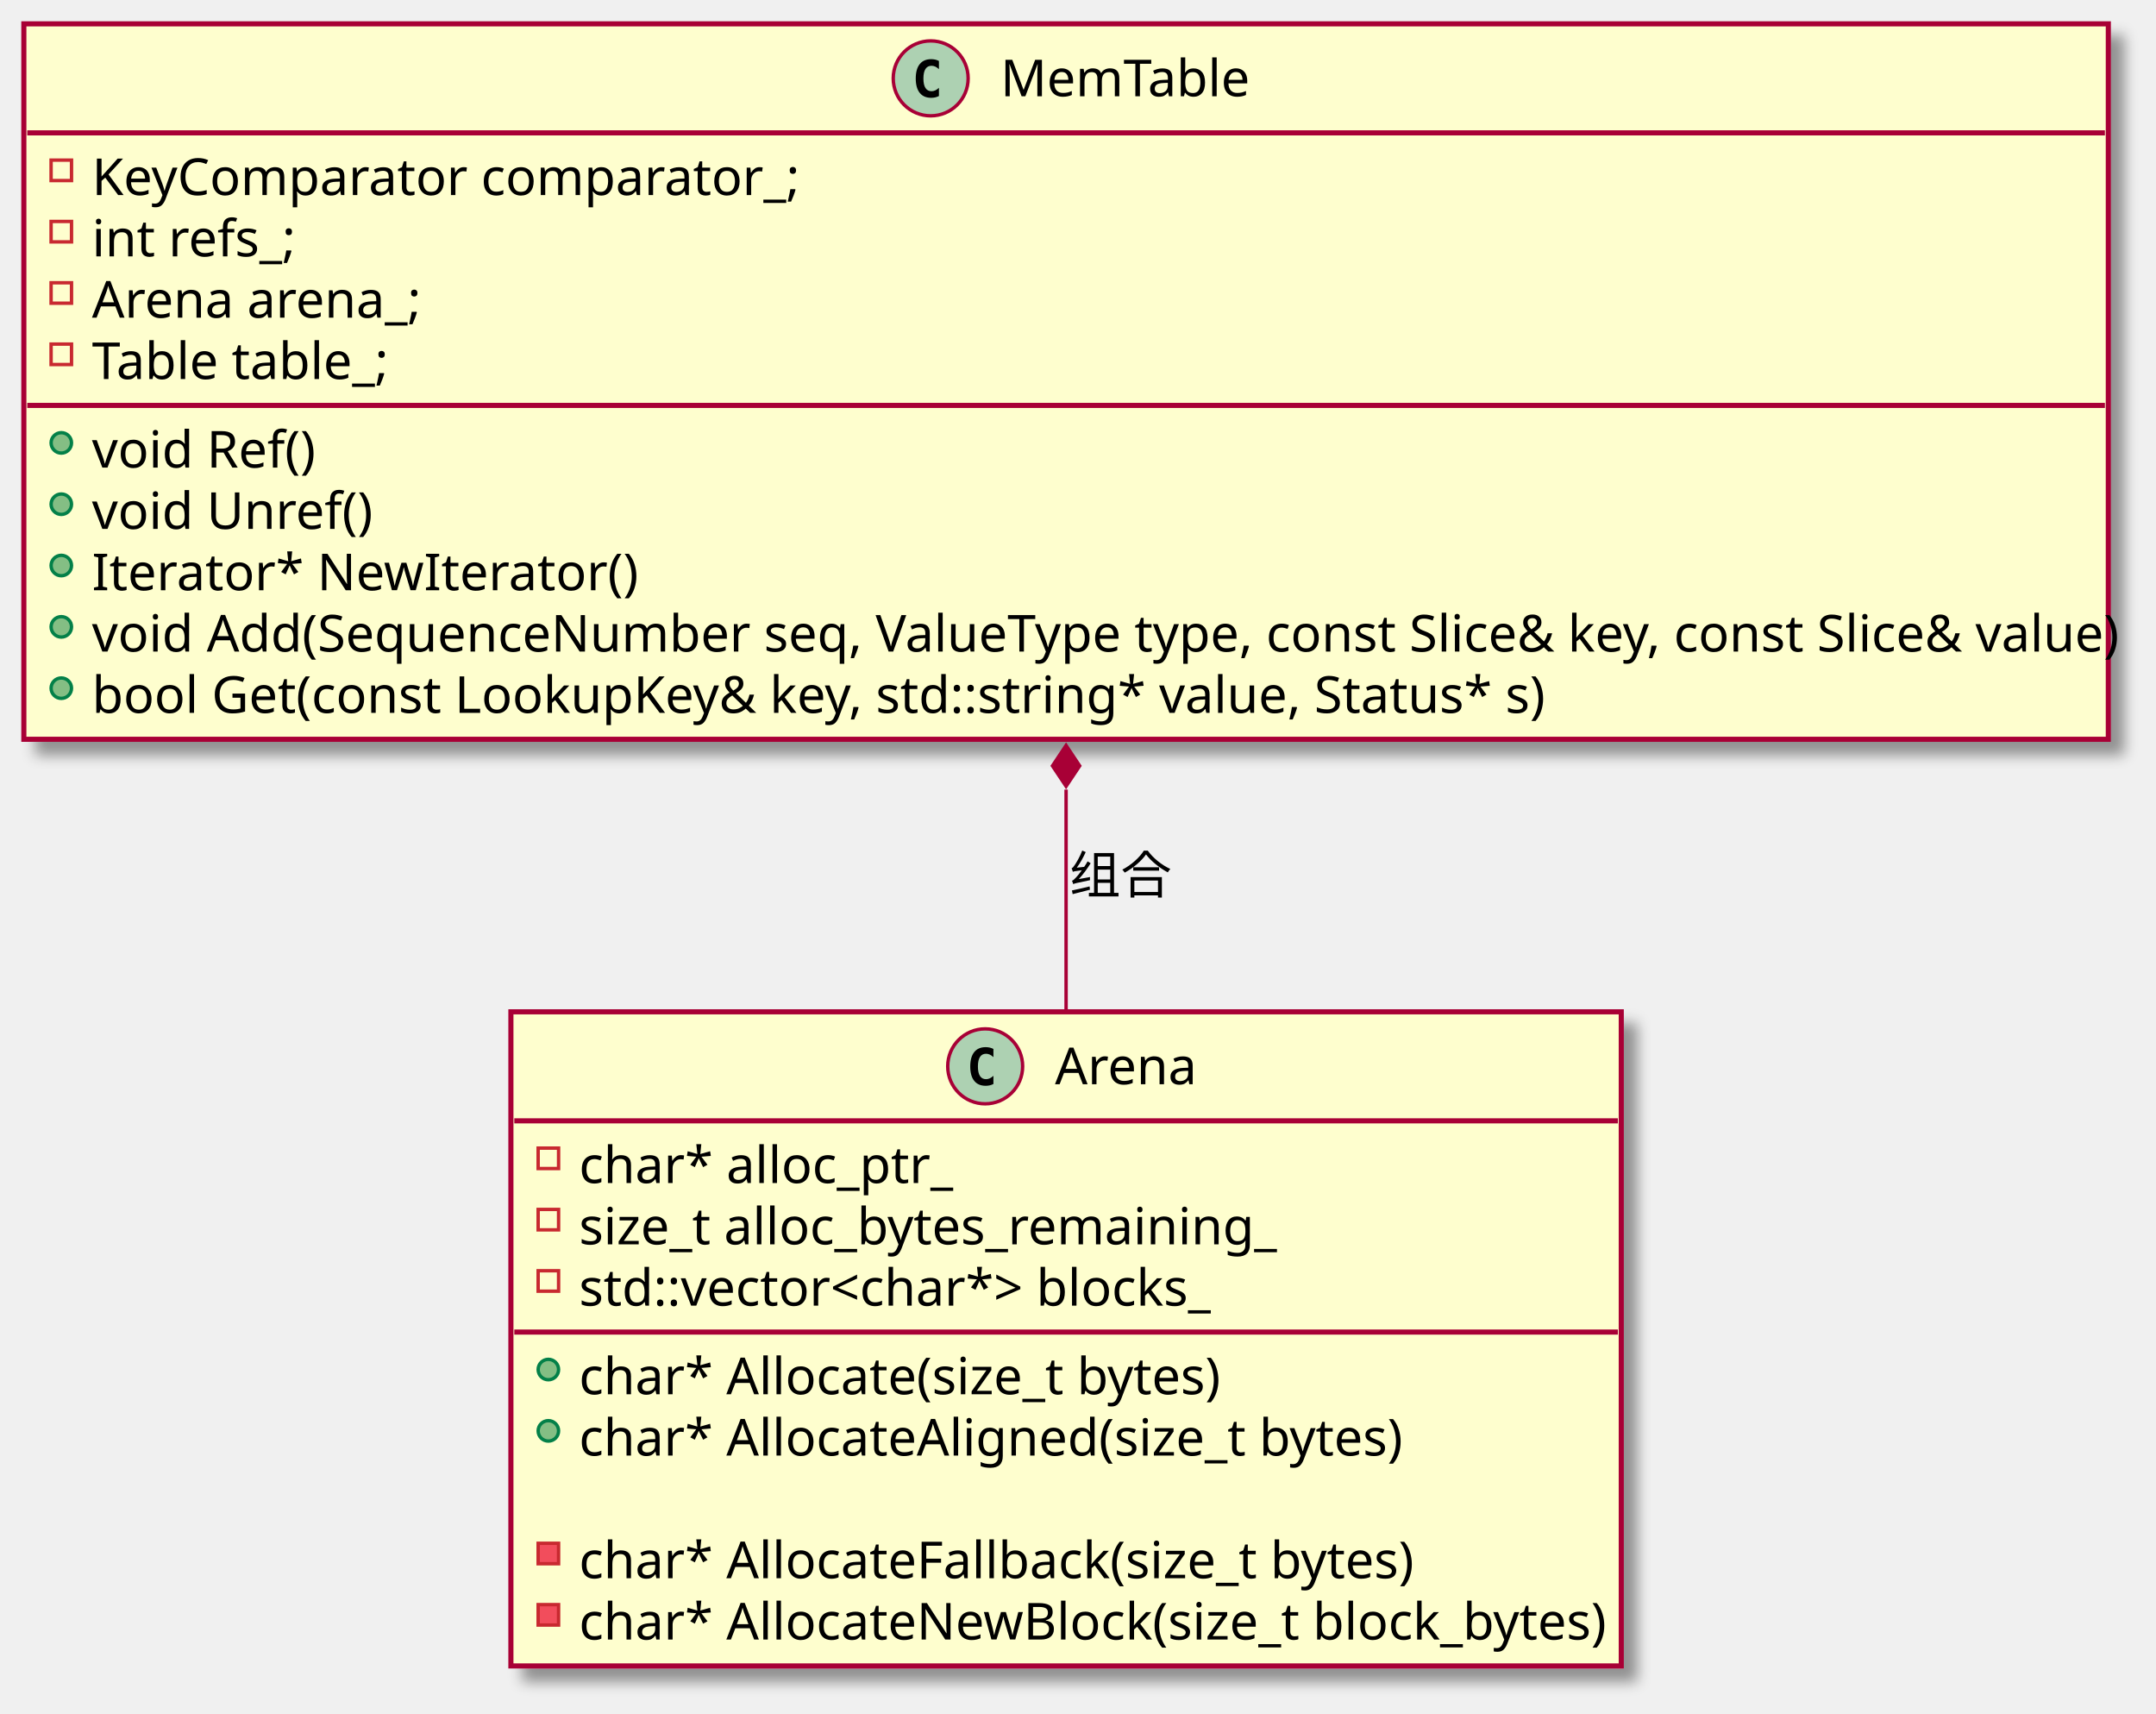
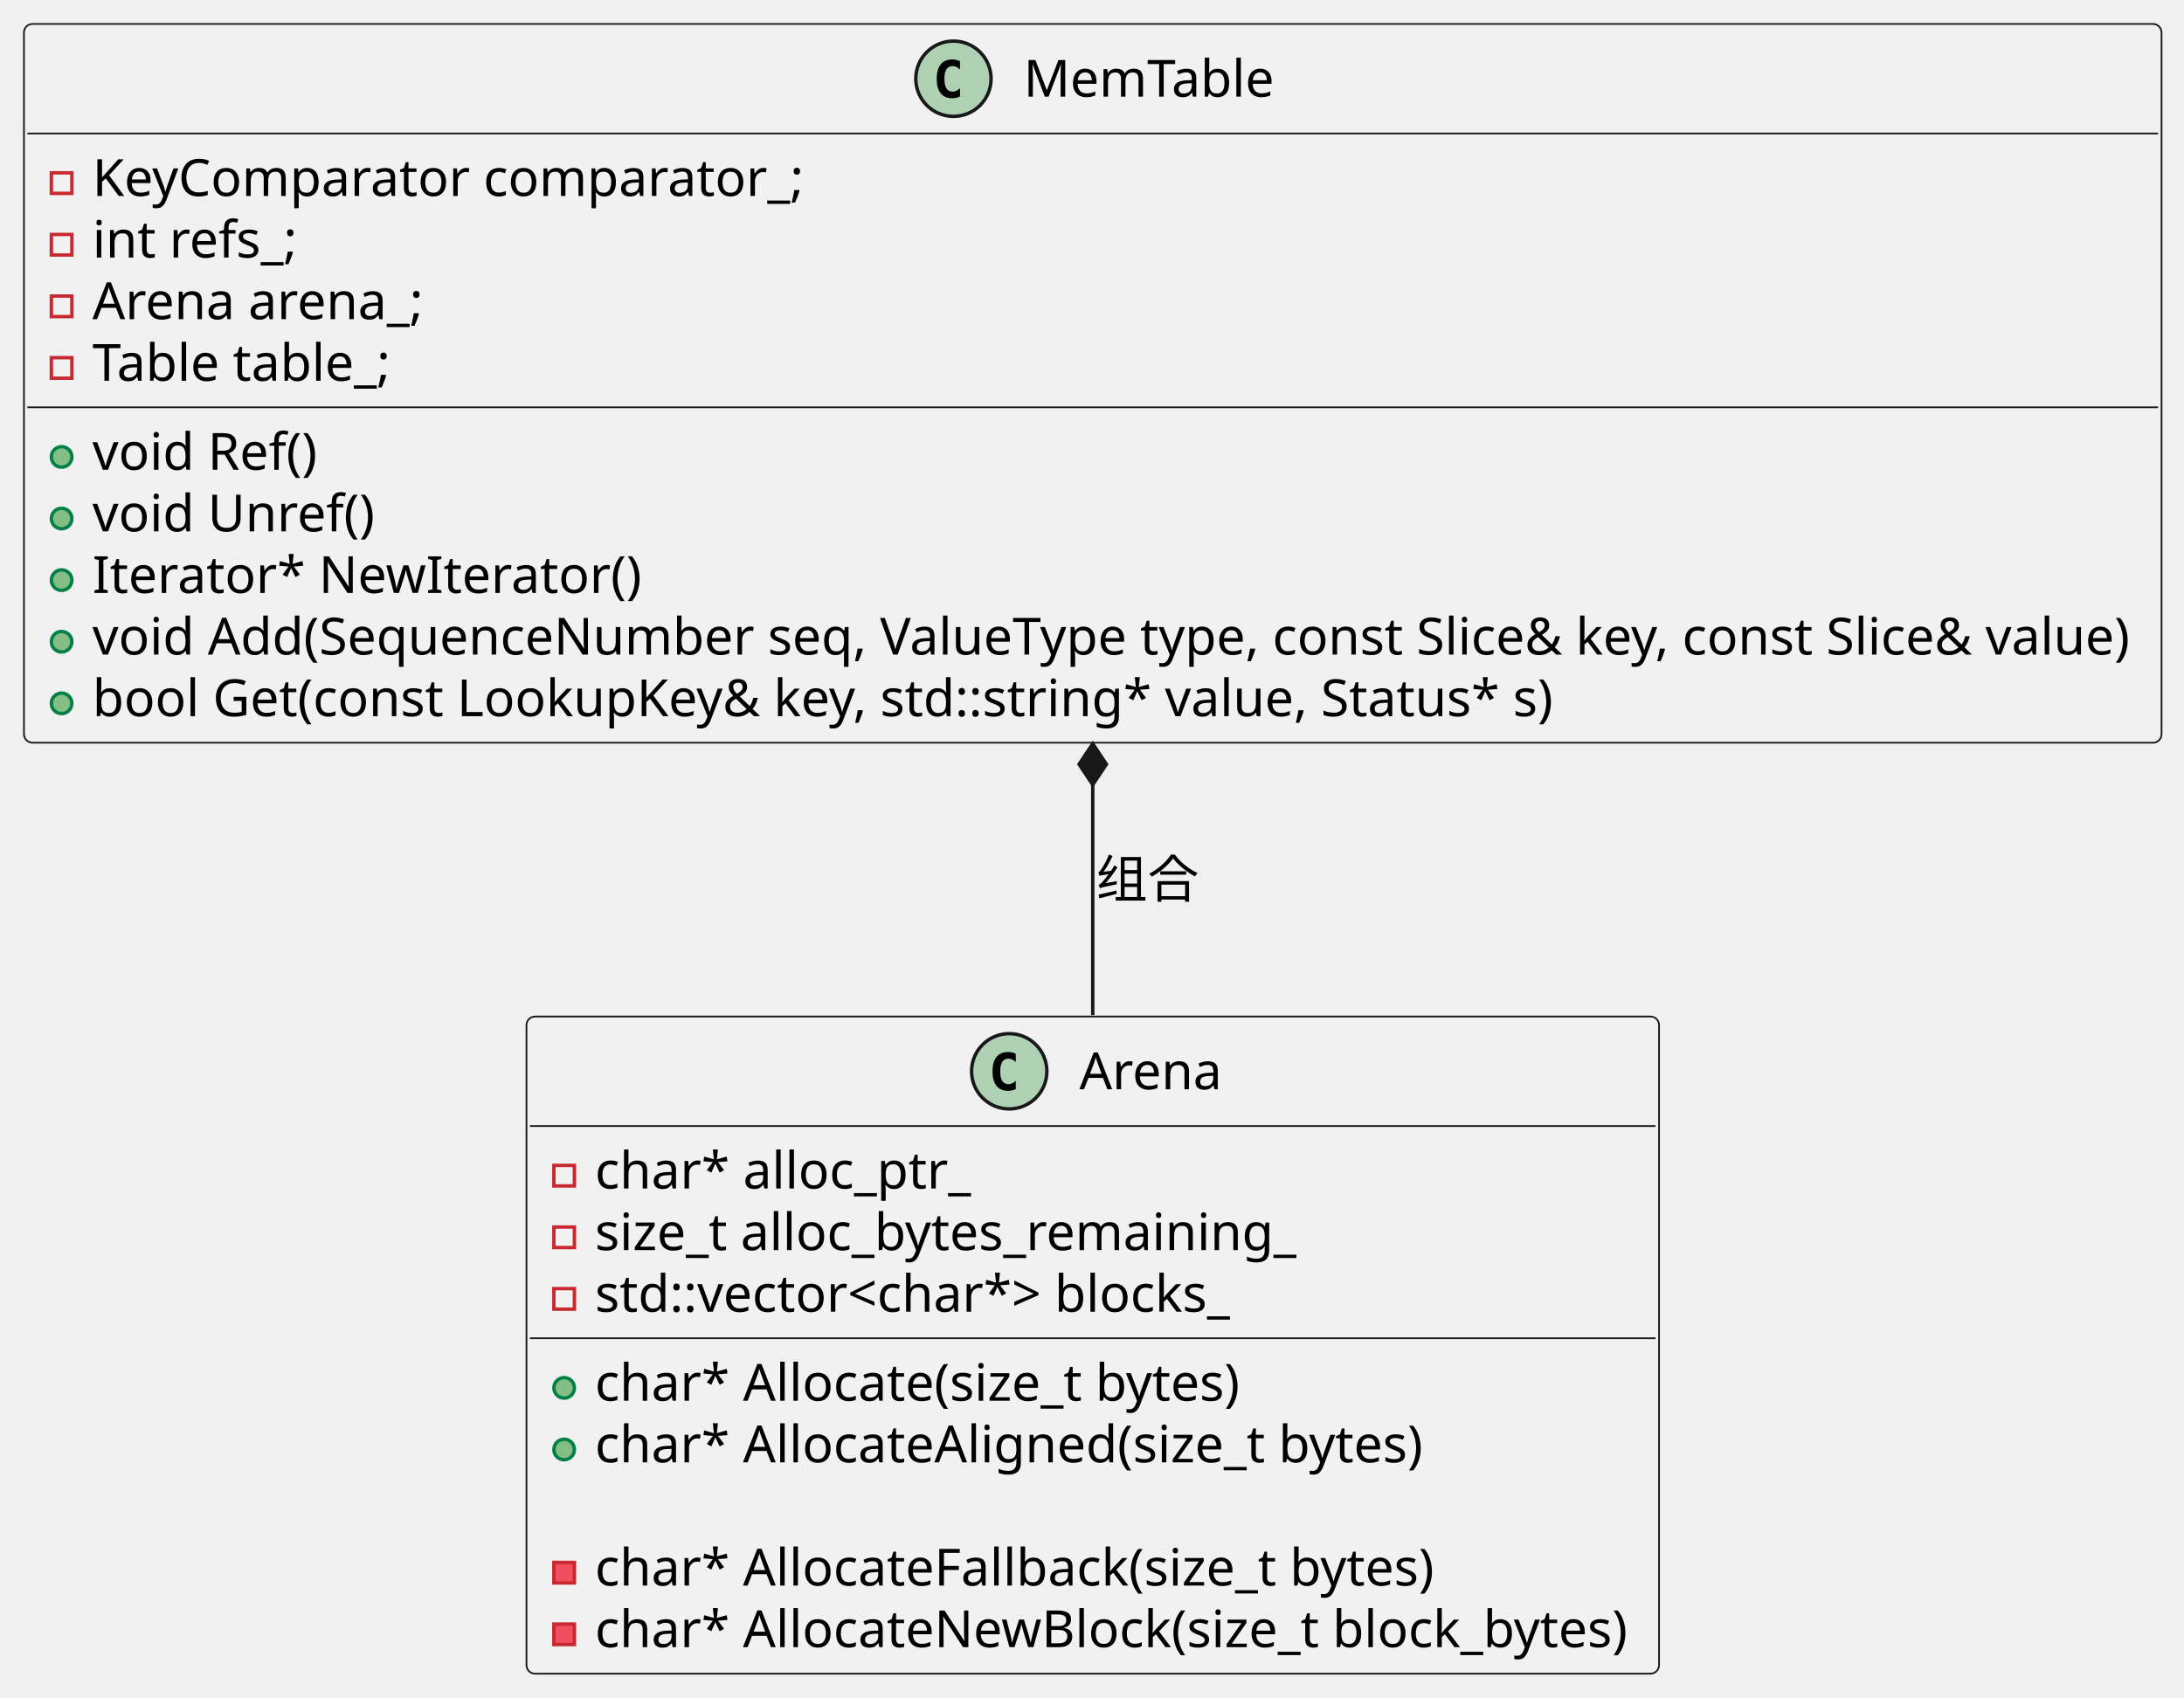
- <svg xmlns="http://www.w3.org/2000/svg" contentScriptType="application/ecmascript" contentStyleType="text/css" height="503px" preserveAspectRatio="none" style="width:633px;height:503px;background:#FFFFFF;" version="1.1" viewBox="0 0 633 503" width="633px" zoomAndPan="magnify">
-   <defs>
-     <filter height="300%" id="fqz3hv0aygdc5" width="300%" x="-1" y="-1">
-       <feGaussianBlur result="blurOut" stdDeviation="2.0" />
-       <feColorMatrix in="blurOut" result="blurOut2" type="matrix" values="0 0 0 0 0 0 0 0 0 0 0 0 0 0 0 0 0 0 .4 0" />
-       <feOffset dx="4.0" dy="4.0" in="blurOut2" result="blurOut3" />
-       <feBlend in="SourceGraphic" in2="blurOut3" mode="normal" />
-     </filter>
-   </defs>
+ <svg xmlns="http://www.w3.org/2000/svg" contentStyleType="text/css" data-diagram-type="CLASS" height="496px" preserveAspectRatio="none" style="width:638px;height:496px;background:#FFFFFF;" version="1.1" viewBox="0 0 638 496" width="638px" zoomAndPan="magnify">
+   <defs />
  <g>
-     <rect codeLine="4" fill="#FEFECE" filter="url(#fqz3hv0aygdc5)" height="210" id="MemTable" style="stroke:#A80036;stroke-width:1.5;" width="612" x="7" y="7" />
-     <ellipse cx="273.25" cy="23" fill="#ADD1B2" rx="11" ry="11" style="stroke:#A80036;stroke-width:1.0;" />
-     <path d="M275.668,28.185 Q275.155,28.449 274.591,28.581 Q274.027,28.712 273.404,28.712 Q271.192,28.712 270.028,27.255 Q268.863,25.797 268.863,23.044 Q268.863,20.282 270.028,18.825 Q271.192,17.367 273.404,17.367 Q274.027,17.367 274.598,17.499 Q275.169,17.631 275.668,17.895 L275.668,20.297 Q275.111,19.784 274.587,19.546 Q274.063,19.308 273.507,19.308 Q272.32,19.308 271.716,20.249 Q271.112,21.19 271.112,23.044 Q271.112,24.889 271.716,25.83 Q272.32,26.771 273.507,26.771 Q274.063,26.771 274.587,26.533 Q275.111,26.295 275.668,25.783 Z " fill="#000000" />
-     <text fill="#000000" font-family="Albert Sans" font-size="15" lengthAdjust="spacing" textLength="71" x="293.75" y="28.25">MemTable</text>
-     <line style="stroke:#A80036;stroke-width:1.5;" x1="8" x2="618" y1="39" y2="39" />
-     <rect fill="none" height="6" style="stroke:#C82930;stroke-width:1.0;" width="6" x="15" y="47" />
-     <text fill="#000000" font-family="Albert Sans" font-size="15" lengthAdjust="spacing" textLength="202" x="27" y="57.25">KeyComparator comparator_;</text>
-     <rect fill="none" height="6" style="stroke:#C82930;stroke-width:1.0;" width="6" x="15" y="65" />
-     <text fill="#000000" font-family="Albert Sans" font-size="15" lengthAdjust="spacing" textLength="58" x="27" y="75.25">int refs_;</text>
-     <rect fill="none" height="6" style="stroke:#C82930;stroke-width:1.0;" width="6" x="15" y="83" />
-     <text fill="#000000" font-family="Albert Sans" font-size="15" lengthAdjust="spacing" textLength="92" x="27" y="93.25">Arena arena_;</text>
-     <rect fill="none" height="6" style="stroke:#C82930;stroke-width:1.0;" width="6" x="15" y="101" />
-     <text fill="#000000" font-family="Albert Sans" font-size="15" lengthAdjust="spacing" textLength="86" x="27" y="111.25">Table table_;</text>
-     <line style="stroke:#A80036;stroke-width:1.5;" x1="8" x2="618" y1="119" y2="119" />
-     <ellipse cx="18" cy="130" fill="#84BE84" rx="3" ry="3" style="stroke:#038048;stroke-width:1.0;" />
-     <text fill="#000000" font-family="Albert Sans" font-size="15" lengthAdjust="spacing" textLength="68" x="27" y="137.25">void Ref()</text>
-     <ellipse cx="18" cy="148" fill="#84BE84" rx="3" ry="3" style="stroke:#038048;stroke-width:1.0;" />
-     <text fill="#000000" font-family="Albert Sans" font-size="15" lengthAdjust="spacing" textLength="82" x="27" y="155.25">void Unref()</text>
-     <ellipse cx="18" cy="166" fill="#84BE84" rx="3" ry="3" style="stroke:#038048;stroke-width:1.0;" />
-     <text fill="#000000" font-family="Albert Sans" font-size="15" lengthAdjust="spacing" textLength="151" x="27" y="173.25">Iterator* NewIterator()</text>
-     <ellipse cx="18" cy="184" fill="#84BE84" rx="3" ry="3" style="stroke:#038048;stroke-width:1.0;" />
-     <text fill="#000000" font-family="Albert Sans" font-size="15" lengthAdjust="spacing" textLength="586" x="27" y="191.25">void Add(SequenceNumber seq, ValueType type, const Slice&amp; key, const Slice&amp; value)</text>
-     <ellipse cx="18" cy="202" fill="#84BE84" rx="3" ry="3" style="stroke:#038048;stroke-width:1.0;" />
-     <text fill="#000000" font-family="Albert Sans" font-size="15" lengthAdjust="spacing" textLength="416" x="27" y="209.25">bool Get(const LookupKey&amp; key, std::string* value, Status* s)</text>
-     <rect codeLine="17" fill="#FEFECE" filter="url(#fqz3hv0aygdc5)" height="192" id="Arena" style="stroke:#A80036;stroke-width:1.5;" width="326" x="150" y="297" />
-     <ellipse cx="289.25" cy="313" fill="#ADD1B2" rx="11" ry="11" style="stroke:#A80036;stroke-width:1.0;" />
-     <path d="M291.668,318.185 Q291.155,318.449 290.591,318.581 Q290.027,318.712 289.404,318.712 Q287.192,318.712 286.028,317.255 Q284.863,315.797 284.863,313.043 Q284.863,310.282 286.028,308.825 Q287.192,307.367 289.404,307.367 Q290.027,307.367 290.598,307.499 Q291.169,307.631 291.668,307.894 L291.668,310.297 Q291.111,309.784 290.587,309.546 Q290.063,309.308 289.507,309.308 Q288.32,309.308 287.716,310.249 Q287.112,311.19 287.112,313.043 Q287.112,314.889 287.716,315.83 Q288.32,316.772 289.507,316.772 Q290.063,316.772 290.587,316.533 Q291.111,316.295 291.668,315.783 Z " fill="#000000" />
-     <text fill="#000000" font-family="Albert Sans" font-size="15" lengthAdjust="spacing" textLength="39" x="309.75" y="318.25">Arena</text>
-     <line style="stroke:#A80036;stroke-width:1.5;" x1="151" x2="475" y1="329" y2="329" />
-     <rect fill="none" height="6" style="stroke:#C82930;stroke-width:1.0;" width="6" x="158" y="337" />
-     <text fill="#000000" font-family="Albert Sans" font-size="15" lengthAdjust="spacing" textLength="107" x="170" y="347.25">char* alloc_ptr_</text>
-     <rect fill="none" height="6" style="stroke:#C82930;stroke-width:1.0;" width="6" x="158" y="355" />
-     <text fill="#000000" font-family="Albert Sans" font-size="15" lengthAdjust="spacing" textLength="202" x="170" y="365.25">size_t alloc_bytes_remaining_</text>
-     <rect fill="none" height="6" style="stroke:#C82930;stroke-width:1.0;" width="6" x="158" y="373" />
-     <text fill="#000000" font-family="Albert Sans" font-size="15" lengthAdjust="spacing" textLength="179" x="170" y="383.25">std::vector&lt;char*&gt; blocks_</text>
-     <line style="stroke:#A80036;stroke-width:1.5;" x1="151" x2="475" y1="391" y2="391" />
-     <ellipse cx="161" cy="402" fill="#84BE84" rx="3" ry="3" style="stroke:#038048;stroke-width:1.0;" />
-     <text fill="#000000" font-family="Albert Sans" font-size="15" lengthAdjust="spacing" textLength="187" x="170" y="409.25">char* Allocate(size_t bytes)</text>
-     <ellipse cx="161" cy="420" fill="#84BE84" rx="3" ry="3" style="stroke:#038048;stroke-width:1.0;" />
-     <text fill="#000000" font-family="Albert Sans" font-size="15" lengthAdjust="spacing" textLength="238" x="170" y="427.25">char* AllocateAligned(size_t bytes)</text>
-     <text fill="#000000" font-family="Albert Sans" font-size="15" lengthAdjust="spacing" textLength="0" x="174" y="445.25" />
-     <rect fill="#F24D5C" height="6" style="stroke:#C82930;stroke-width:1.0;" width="6" x="158" y="453" />
-     <text fill="#000000" font-family="Albert Sans" font-size="15" lengthAdjust="spacing" textLength="243" x="170" y="463.25">char* AllocateFallback(size_t bytes)</text>
-     <rect fill="#F24D5C" height="6" style="stroke:#C82930;stroke-width:1.0;" width="6" x="158" y="471" />
-     <text fill="#000000" font-family="Albert Sans" font-size="15" lengthAdjust="spacing" textLength="300" x="170" y="481.25">char* AllocateNewBlock(size_t block_bytes)</text>
-     <path codeLine="28" d="M313,231.76 C313,253.4 313,275.73 313,296.59 " fill="none" id="MemTable-backto-Arena" style="stroke:#A80036;stroke-width:1.0;" />
-     <polygon fill="#A80036" points="313,218.8,309,224.8,313,230.8,317,224.8,313,218.8" style="stroke:#A80036;stroke-width:1.0;" />
-     <text fill="#000000" font-family="Albert Sans" font-size="15" lengthAdjust="spacing" textLength="30" x="314" y="262.25">组合</text>
+     <g id="elem_MemTable">
+       <rect codeLine="4" fill="#F1F1F1" height="210" id="MemTable" rx="2.5" ry="2.5" style="stroke:#181818;stroke-width:0.5;" width="624.44" x="7" y="7" />
+       <ellipse cx="278.52" cy="23" fill="#ADD1B2" rx="11" ry="11" style="stroke:#181818;stroke-width:1;" />
+       <path d="M280.438,28.185 Q279.925,28.449 279.361,28.581 Q278.797,28.712 278.174,28.712 Q275.962,28.712 274.798,27.255 Q273.633,25.797 273.633,23.044 Q273.633,20.282 274.798,18.825 Q275.962,17.367 278.174,17.367 Q278.797,17.367 279.368,17.499 Q279.94,17.631 280.438,17.895 L280.438,20.297 Q279.881,19.784 279.357,19.546 Q278.834,19.308 278.277,19.308 Q277.09,19.308 276.486,20.249 Q275.882,21.19 275.882,23.044 Q275.882,24.889 276.486,25.83 Q277.09,26.771 278.277,26.771 Q278.834,26.771 279.357,26.533 Q279.881,26.295 280.438,25.783 Z " fill="#000000" />
+       <text fill="#000000" font-family="Albert Sans" font-size="15" lengthAdjust="spacing" textLength="72.9" x="299.02" y="28.25">MemTable</text>
+       <line style="stroke:#181818;stroke-width:0.5;" x1="8" x2="630.44" y1="39" y2="39" />
+       <rect fill="#FFFFFF" fill-opacity="0" height="6" style="stroke:#C82930;stroke-width:1;" width="6" x="15" y="50.5" />
+       <text fill="#000000" font-family="Albert Sans" font-size="15" lengthAdjust="spacing" textLength="205.5" x="27" y="57.25">KeyComparator comparator_;</text>
+       <rect fill="#FFFFFF" fill-opacity="0" height="6" style="stroke:#C82930;stroke-width:1;" width="6" x="15" y="68.5" />
+       <text fill="#000000" font-family="Albert Sans" font-size="15" lengthAdjust="spacing" textLength="59.565" x="27" y="75.25">int refs_;</text>
+       <rect fill="#FFFFFF" fill-opacity="0" height="6" style="stroke:#C82930;stroke-width:1;" width="6" x="15" y="86.5" />
+       <text fill="#000000" font-family="Albert Sans" font-size="15" lengthAdjust="spacing" textLength="94.575" x="27" y="93.25">Arena arena_;</text>
+       <rect fill="#FFFFFF" fill-opacity="0" height="6" style="stroke:#C82930;stroke-width:1;" width="6" x="15" y="104.5" />
+       <text fill="#000000" font-family="Albert Sans" font-size="15" lengthAdjust="spacing" textLength="88.335" x="27" y="111.25">Table table_;</text>
+       <line style="stroke:#181818;stroke-width:0.5;" x1="8" x2="630.44" y1="119" y2="119" />
+       <ellipse cx="18" cy="133.5" fill="#84BE84" rx="3" ry="3" style="stroke:#038048;stroke-width:1;" />
+       <text fill="#000000" font-family="Albert Sans" font-size="15" lengthAdjust="spacing" textLength="68.865" x="27" y="137.25">void Ref()</text>
+       <ellipse cx="18" cy="151.5" fill="#84BE84" rx="3" ry="3" style="stroke:#038048;stroke-width:1;" />
+       <text fill="#000000" font-family="Albert Sans" font-size="15" lengthAdjust="spacing" textLength="83.79" x="27" y="155.25">void Unref()</text>
+       <ellipse cx="18" cy="169.5" fill="#84BE84" rx="3" ry="3" style="stroke:#038048;stroke-width:1;" />
+       <text fill="#000000" font-family="Albert Sans" font-size="15" lengthAdjust="spacing" textLength="154.62" x="27" y="173.25">Iterator* NewIterator()</text>
+       <ellipse cx="18" cy="187.5" fill="#84BE84" rx="3" ry="3" style="stroke:#038048;stroke-width:1;" />
+       <text fill="#000000" font-family="Albert Sans" font-size="15" lengthAdjust="spacing" textLength="598.44" x="27" y="191.25">void Add(SequenceNumber seq, ValueType type, const Slice&amp; key, const Slice&amp; value)</text>
+       <ellipse cx="18" cy="205.5" fill="#84BE84" rx="3" ry="3" style="stroke:#038048;stroke-width:1;" />
+       <text fill="#000000" font-family="Albert Sans" font-size="15" lengthAdjust="spacing" textLength="421.86" x="27" y="209.25">bool Get(const LookupKey&amp; key, std::string* value, Status* s)</text>
+     </g>
+     <g id="elem_Arena">
+       <rect codeLine="17" fill="#F1F1F1" height="192" id="Arena" rx="2.5" ry="2.5" style="stroke:#181818;stroke-width:0.5;" width="330.845" x="153.8" y="297" />
+       <ellipse cx="294.82" cy="313" fill="#ADD1B2" rx="11" ry="11" style="stroke:#181818;stroke-width:1;" />
+       <path d="M296.738,318.185 Q296.225,318.449 295.661,318.581 Q295.097,318.712 294.474,318.712 Q292.262,318.712 291.098,317.255 Q289.933,315.797 289.933,313.043 Q289.933,310.282 291.098,308.825 Q292.262,307.367 294.474,307.367 Q295.097,307.367 295.668,307.499 Q296.239,307.631 296.738,307.894 L296.738,310.297 Q296.181,309.784 295.657,309.546 Q295.134,309.308 294.577,309.308 Q293.39,309.308 292.786,310.249 Q292.182,311.19 292.182,313.043 Q292.182,314.889 292.786,315.83 Q293.39,316.772 294.577,316.772 Q295.134,316.772 295.657,316.533 Q296.181,316.295 296.738,315.783 Z " fill="#000000" />
+       <text fill="#000000" font-family="Albert Sans" font-size="15" lengthAdjust="spacing" textLength="40.305" x="315.32" y="318.25">Arena</text>
+       <line style="stroke:#181818;stroke-width:0.5;" x1="154.8" x2="483.645" y1="329" y2="329" />
+       <rect fill="#FFFFFF" fill-opacity="0" height="6" style="stroke:#C82930;stroke-width:1;" width="6" x="161.8" y="340.5" />
+       <text fill="#000000" font-family="Albert Sans" font-size="15" lengthAdjust="spacing" textLength="108.675" x="173.8" y="347.25">char* alloc_ptr_</text>
+       <rect fill="#FFFFFF" fill-opacity="0" height="6" style="stroke:#C82930;stroke-width:1;" width="6" x="161.8" y="358.5" />
+       <text fill="#000000" font-family="Albert Sans" font-size="15" lengthAdjust="spacing" textLength="205.56" x="173.8" y="365.25">size_t alloc_bytes_remaining_</text>
+       <rect fill="#FFFFFF" fill-opacity="0" height="6" style="stroke:#C82930;stroke-width:1;" width="6" x="161.8" y="376.5" />
+       <text fill="#000000" font-family="Albert Sans" font-size="15" lengthAdjust="spacing" textLength="181.77" x="173.8" y="383.25">std::vector&lt;char*&gt; blocks_</text>
+       <line style="stroke:#181818;stroke-width:0.5;" x1="154.8" x2="483.645" y1="391" y2="391" />
+       <ellipse cx="164.8" cy="405.5" fill="#84BE84" rx="3" ry="3" style="stroke:#038048;stroke-width:1;" />
+       <text fill="#000000" font-family="Albert Sans" font-size="15" lengthAdjust="spacing" textLength="191.025" x="173.8" y="409.25">char* Allocate(size_t bytes)</text>
+       <ellipse cx="164.8" cy="423.5" fill="#84BE84" rx="3" ry="3" style="stroke:#038048;stroke-width:1;" />
+       <text fill="#000000" font-family="Albert Sans" font-size="15" lengthAdjust="spacing" textLength="243.48" x="173.8" y="427.25">char* AllocateAligned(size_t bytes)</text>
+       <text fill="#000000" font-family="Albert Sans" font-size="15" lengthAdjust="spacing" textLength="4.2" x="173.8" y="445.25"> </text>
+       <rect fill="#F24D5C" height="6" style="stroke:#C82930;stroke-width:1;" width="6" x="161.8" y="456.5" />
+       <text fill="#000000" font-family="Albert Sans" font-size="15" lengthAdjust="spacing" textLength="247.71" x="173.8" y="463.25">char* AllocateFallback(size_t bytes)</text>
+       <rect fill="#F24D5C" height="6" style="stroke:#C82930;stroke-width:1;" width="6" x="161.8" y="474.5" />
+       <text fill="#000000" font-family="Albert Sans" font-size="15" lengthAdjust="spacing" textLength="304.845" x="173.8" y="481.25">char* AllocateNewBlock(size_t block_bytes)</text>
+     </g>
+     <g id="link_MemTable_Arena">
+       <path codeLine="28" d="M319.22,229.29 C319.22,255.29 319.22,271.04 319.22,296.59 " fill="#FFFFFF" fill-opacity="0" id="MemTable-backto-Arena" style="stroke:#181818;stroke-width:1;" />
+       <polygon fill="#181818" points="319.22,217.29,315.22,223.29,319.22,229.29,323.22,223.29,319.22,217.29" style="stroke:#181818;stroke-width:1;" />
+       <text fill="#000000" font-family="Albert Sans" font-size="15" lengthAdjust="spacing" textLength="30" x="320.22" y="262.25">组合</text>
+     </g>
  </g>
</svg>
